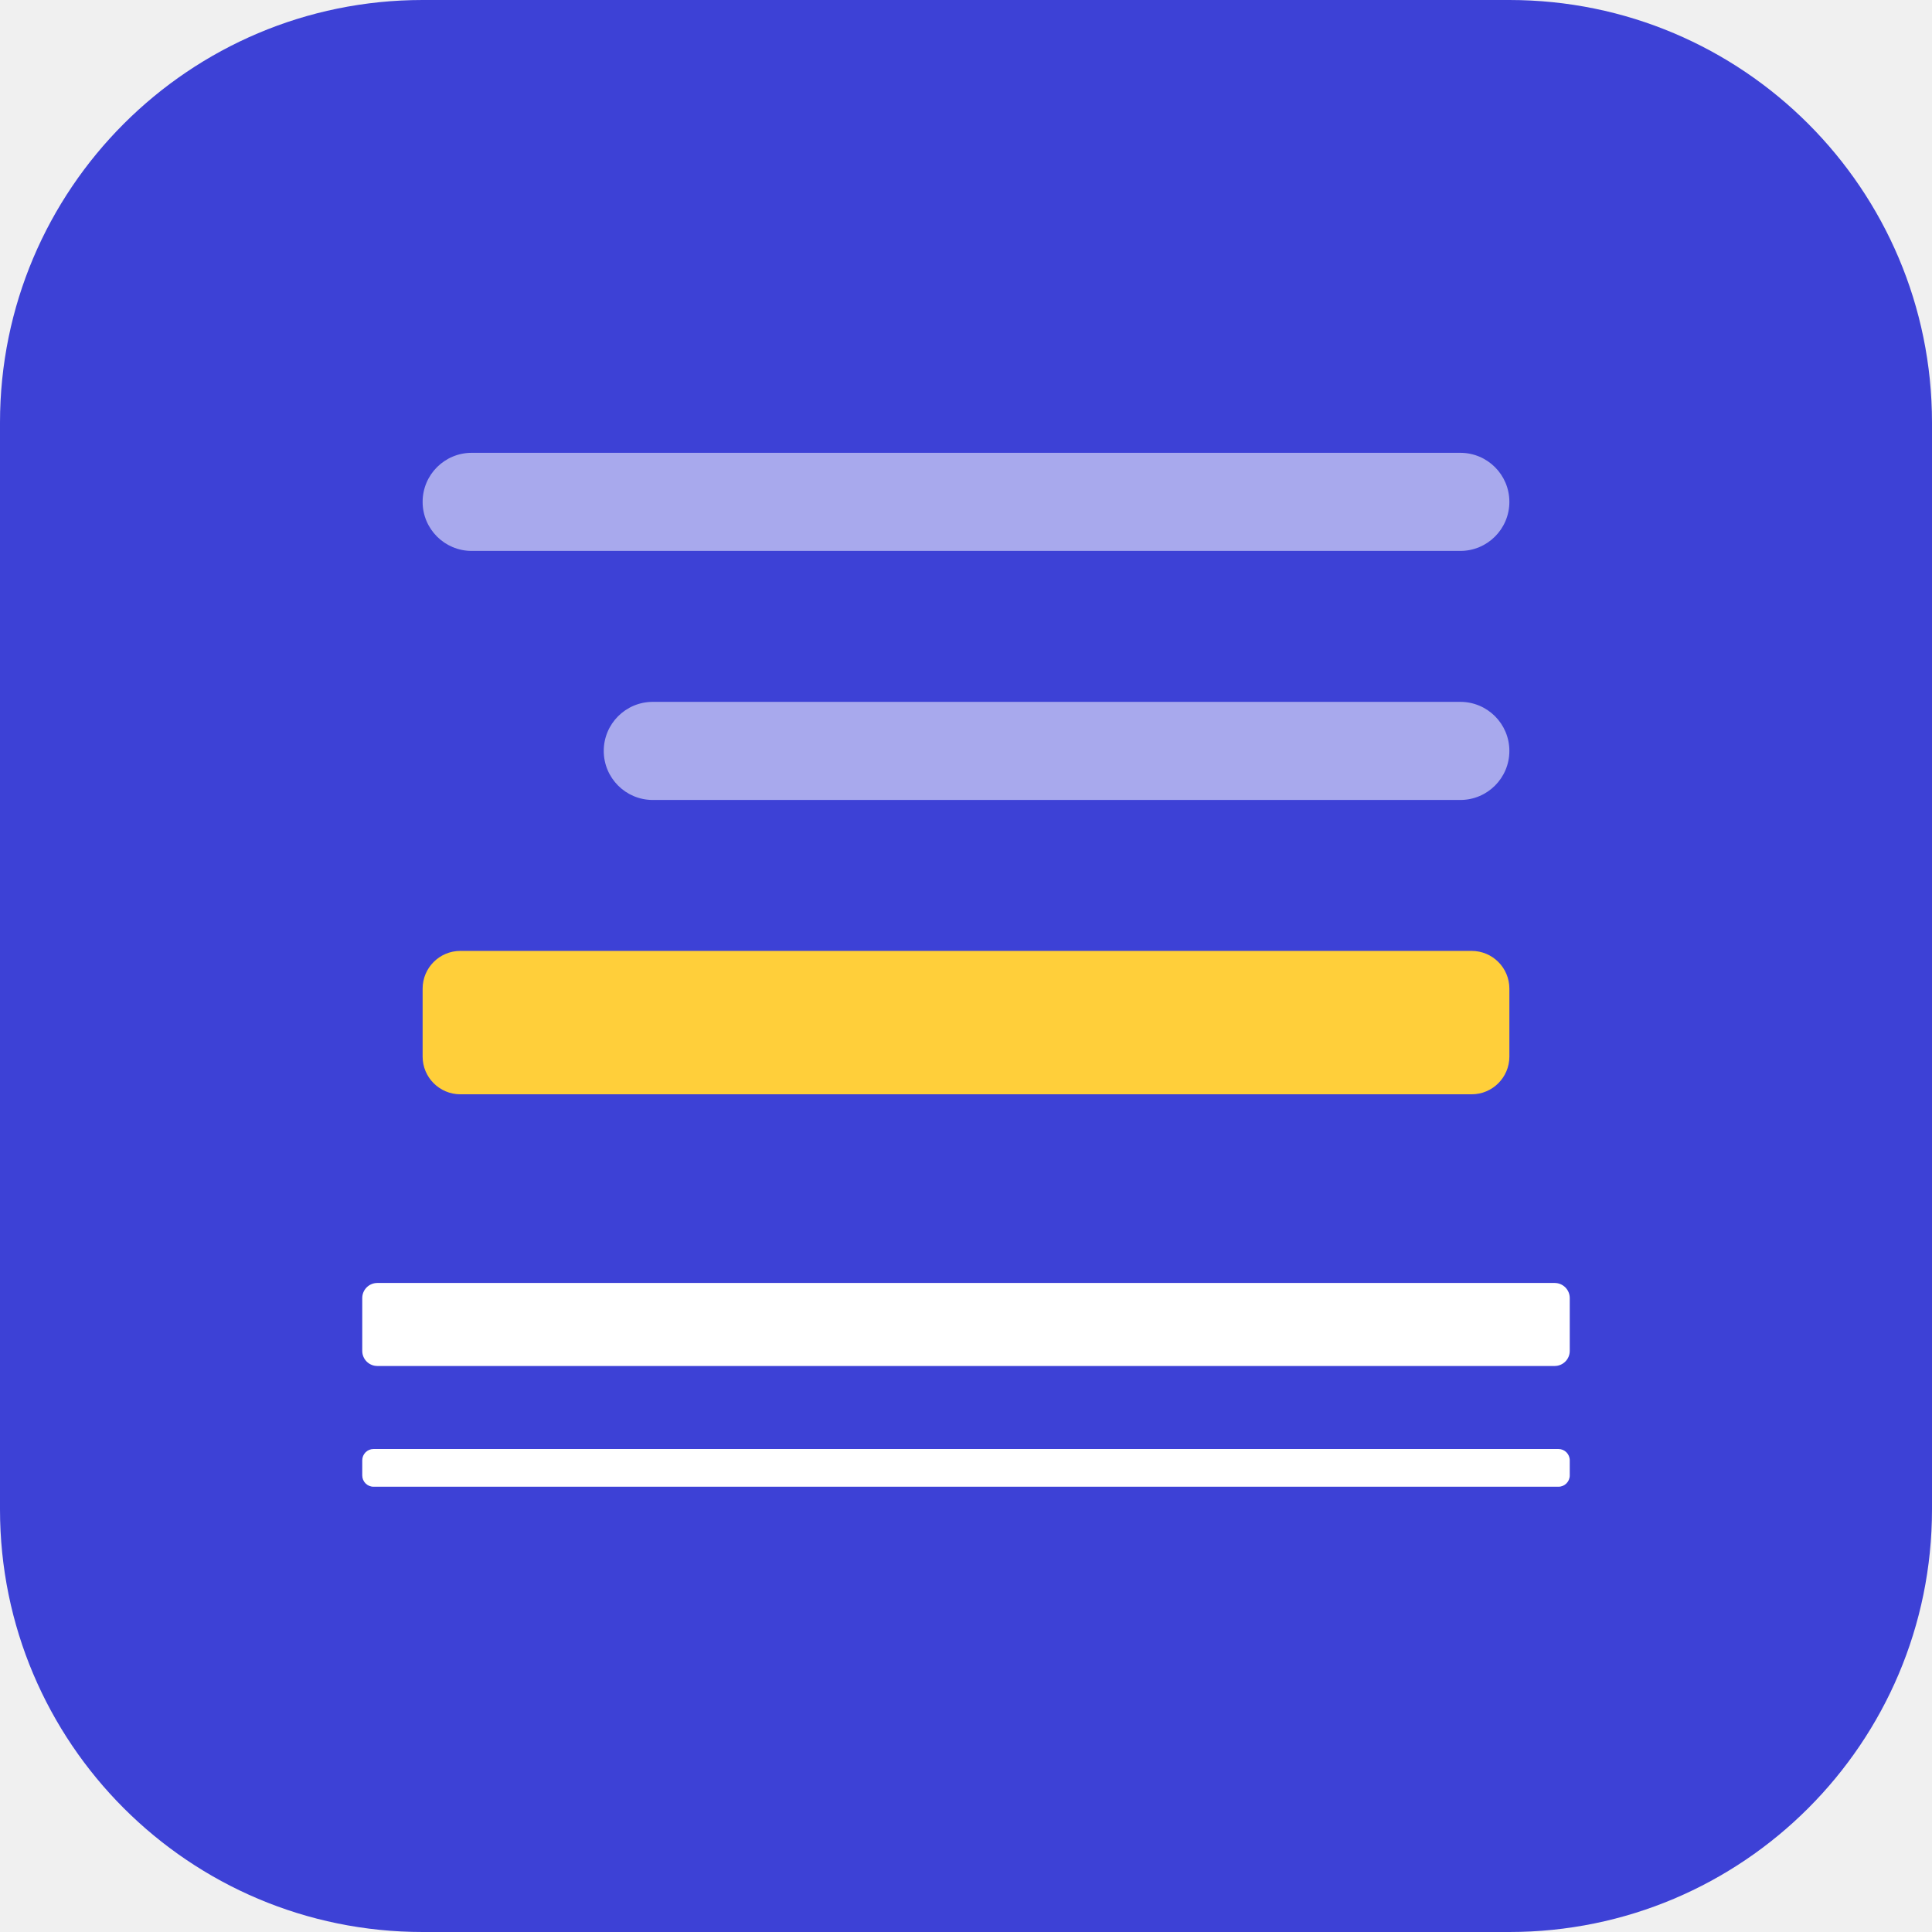
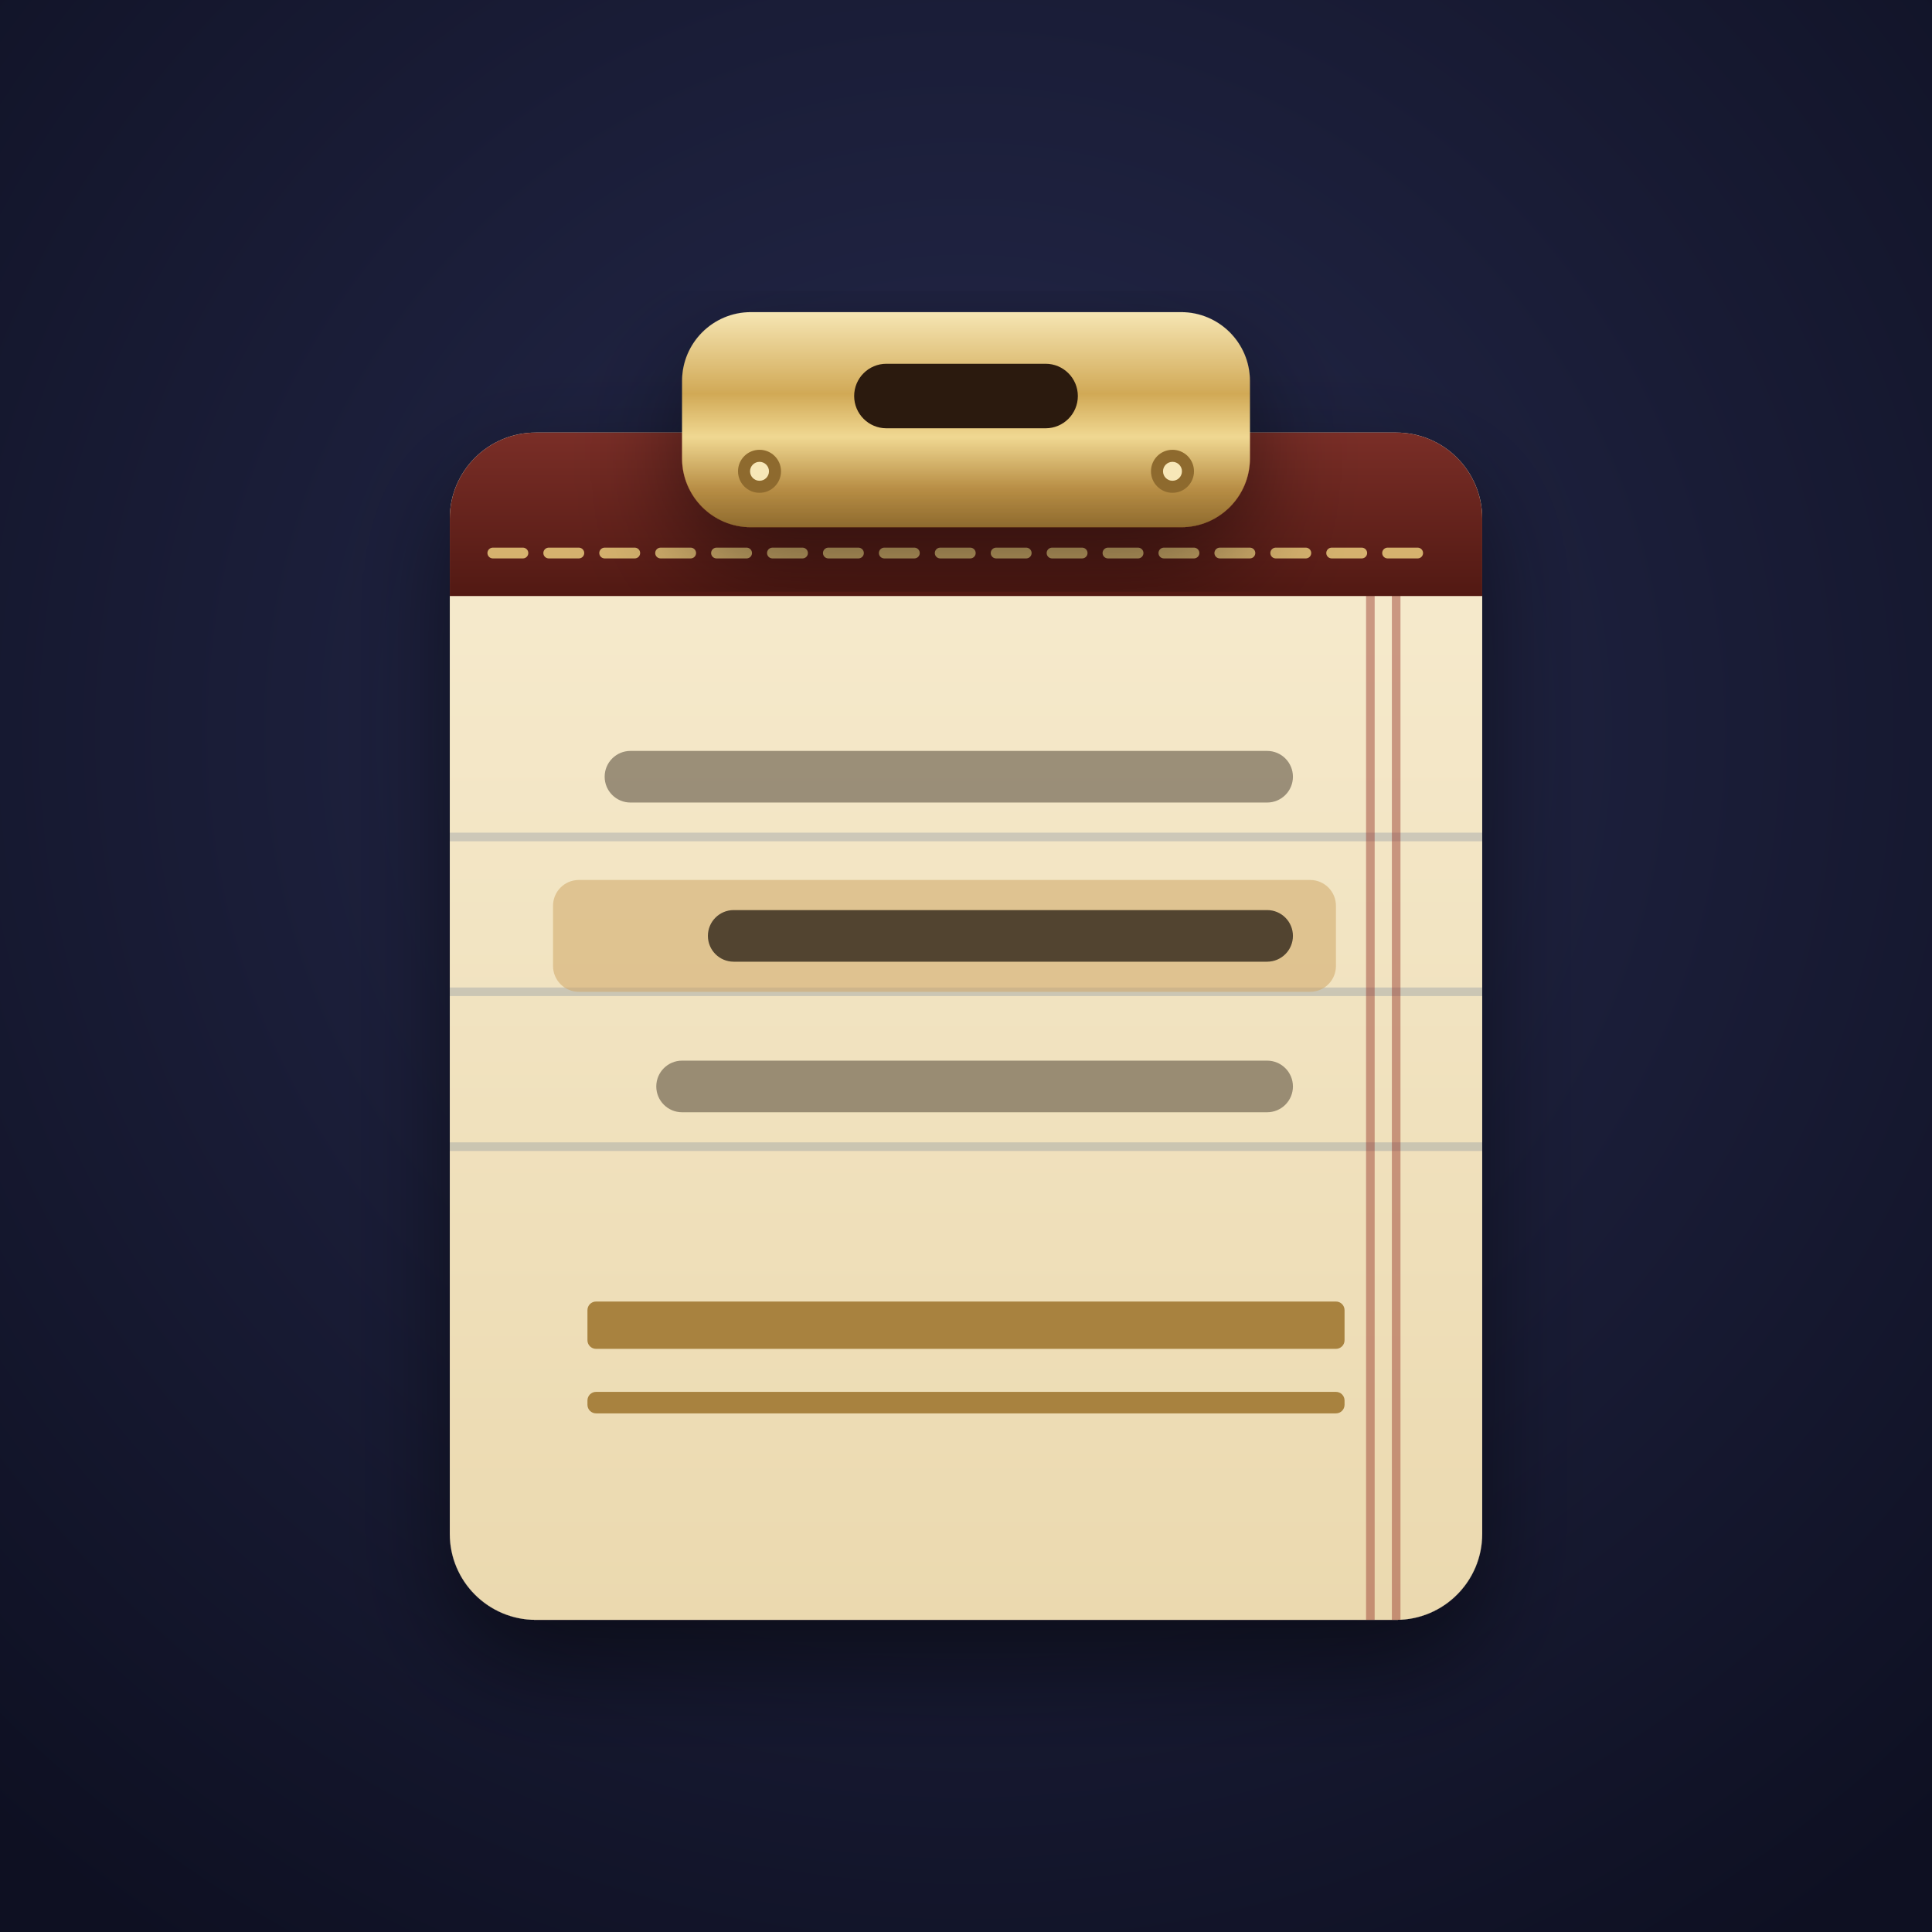
<svg xmlns="http://www.w3.org/2000/svg" viewBox="0 0 512 512">
-   <rect width="512" height="512" rx="112" fill="#3D41D6" />
-   <rect x="112" y="120" width="288" height="26" rx="13" fill="#FFFFFF" opacity=".55" />
-   <rect x="160" y="186" width="240" height="26" rx="13" fill="#FFFFFF" opacity=".55" />
-   <rect x="112" y="252" width="288" height="38" rx="10" fill="#FFCF3A" />
-   <rect x="96" y="340" width="320" height="22" rx="4" fill="#FFFFFF" />
-   <rect x="96" y="384" width="320" height="10" rx="3" fill="#FFFFFF" />
+   <defs>
+     <radialGradient id="bg" cx="50%" cy="38%" r="75%">
+       <stop offset="0" stop-color="#262A4D" />
+       <stop offset="1" stop-color="#0E1022" />
+     </radialGradient>
+     <linearGradient id="paper" x1="0" y1="0" x2="0" y2="1">
+       <stop offset="0" stop-color="#F7ECD0" />
+       <stop offset="1" stop-color="#EBD9AF" />
+     </linearGradient>
+     <linearGradient id="leather" x1="0" y1="0" x2="0" y2="1">
+       <stop offset="0" stop-color="#7A2E27" />
+       <stop offset="1" stop-color="#521913" />
+     </linearGradient>
+     <linearGradient id="brass" x1="0" y1="0" x2="0" y2="1">
+       <stop offset="0" stop-color="#F6E6B4" />
+       <stop offset=".38" stop-color="#D1A956" />
+       <stop offset=".58" stop-color="#F0D892" />
+       <stop offset=".82" stop-color="#B88E45" />
+       <stop offset="1" stop-color="#8E6A2E" />
+     </linearGradient>
+     <clipPath id="sheet">
+       <rect x="136" y="132" width="240" height="276" rx="20" />
+     </clipPath>
+     <filter id="drop" x="-30%" y="-30%" width="160%" height="160%">
+       <feDropShadow dx="0" dy="10" stdDeviation="12" flood-color="#000" flood-opacity=".5" />
+     </filter>
+   </defs>
+   <rect width="512" height="512" fill="url(#bg)" />
+   <g transform="translate(256 256) scale(1.14) translate(-256 -256)">
+     <g filter="url(#drop)">
+       <rect x="136" y="132" width="240" height="276" rx="20" fill="url(#paper)" />
+     </g>
+     <g clip-path="url(#sheet)">
+       <g stroke="#46628A" stroke-opacity=".22" stroke-width="2">
+         <line x1="136" y1="226" x2="376" y2="226" />
+         <line x1="136" y1="262" x2="376" y2="262" />
+         <line x1="136" y1="298" x2="376" y2="298" />
+       </g>
+       <g stroke="#963428" stroke-opacity=".45" stroke-width="2">
+         <line x1="350" y1="168" x2="350" y2="408" />
+         <line x1="356" y1="168" x2="356" y2="408" />
+       </g>
+       <rect x="136" y="132" width="240" height="38" fill="url(#leather)" />
+       <line x1="146" y1="160" x2="366" y2="160" stroke="#D6B26E" stroke-width="2.5" stroke-dasharray="7 6" stroke-linecap="round" />
+     </g>
+     <rect x="172" y="206" width="160" height="12" rx="6" fill="#2E2418" opacity=".45" />
+     <rect x="160" y="236" width="182" height="26" rx="6" fill="#CFA868" opacity=".55" />
+     <rect x="196" y="243" width="136" height="12" rx="6" fill="#2E2418" opacity=".8" />
+     <rect x="184" y="278" width="148" height="12" rx="6" fill="#2E2418" opacity=".45" />
+     <rect x="168" y="334" width="176" height="11" rx="2" fill="#A8823F" />
+     <rect x="168" y="355" width="176" height="5" rx="2" fill="#A8823F" />
+     <g filter="url(#drop)">
+       <rect x="190" y="104" width="132" height="50" rx="16" fill="url(#brass)" />
+     </g>
+     <rect x="230" y="116" width="52" height="15" rx="7.5" fill="#2B1A0E" />
+     <circle cx="208" cy="141" r="5" fill="#8E6A2E" />
+     <circle cx="208" cy="141" r="2.2" fill="#F7E7B8" />
+     <circle cx="304" cy="141" r="5" fill="#8E6A2E" />
+     <circle cx="304" cy="141" r="2.2" fill="#F7E7B8" />
+   </g>
</svg>
